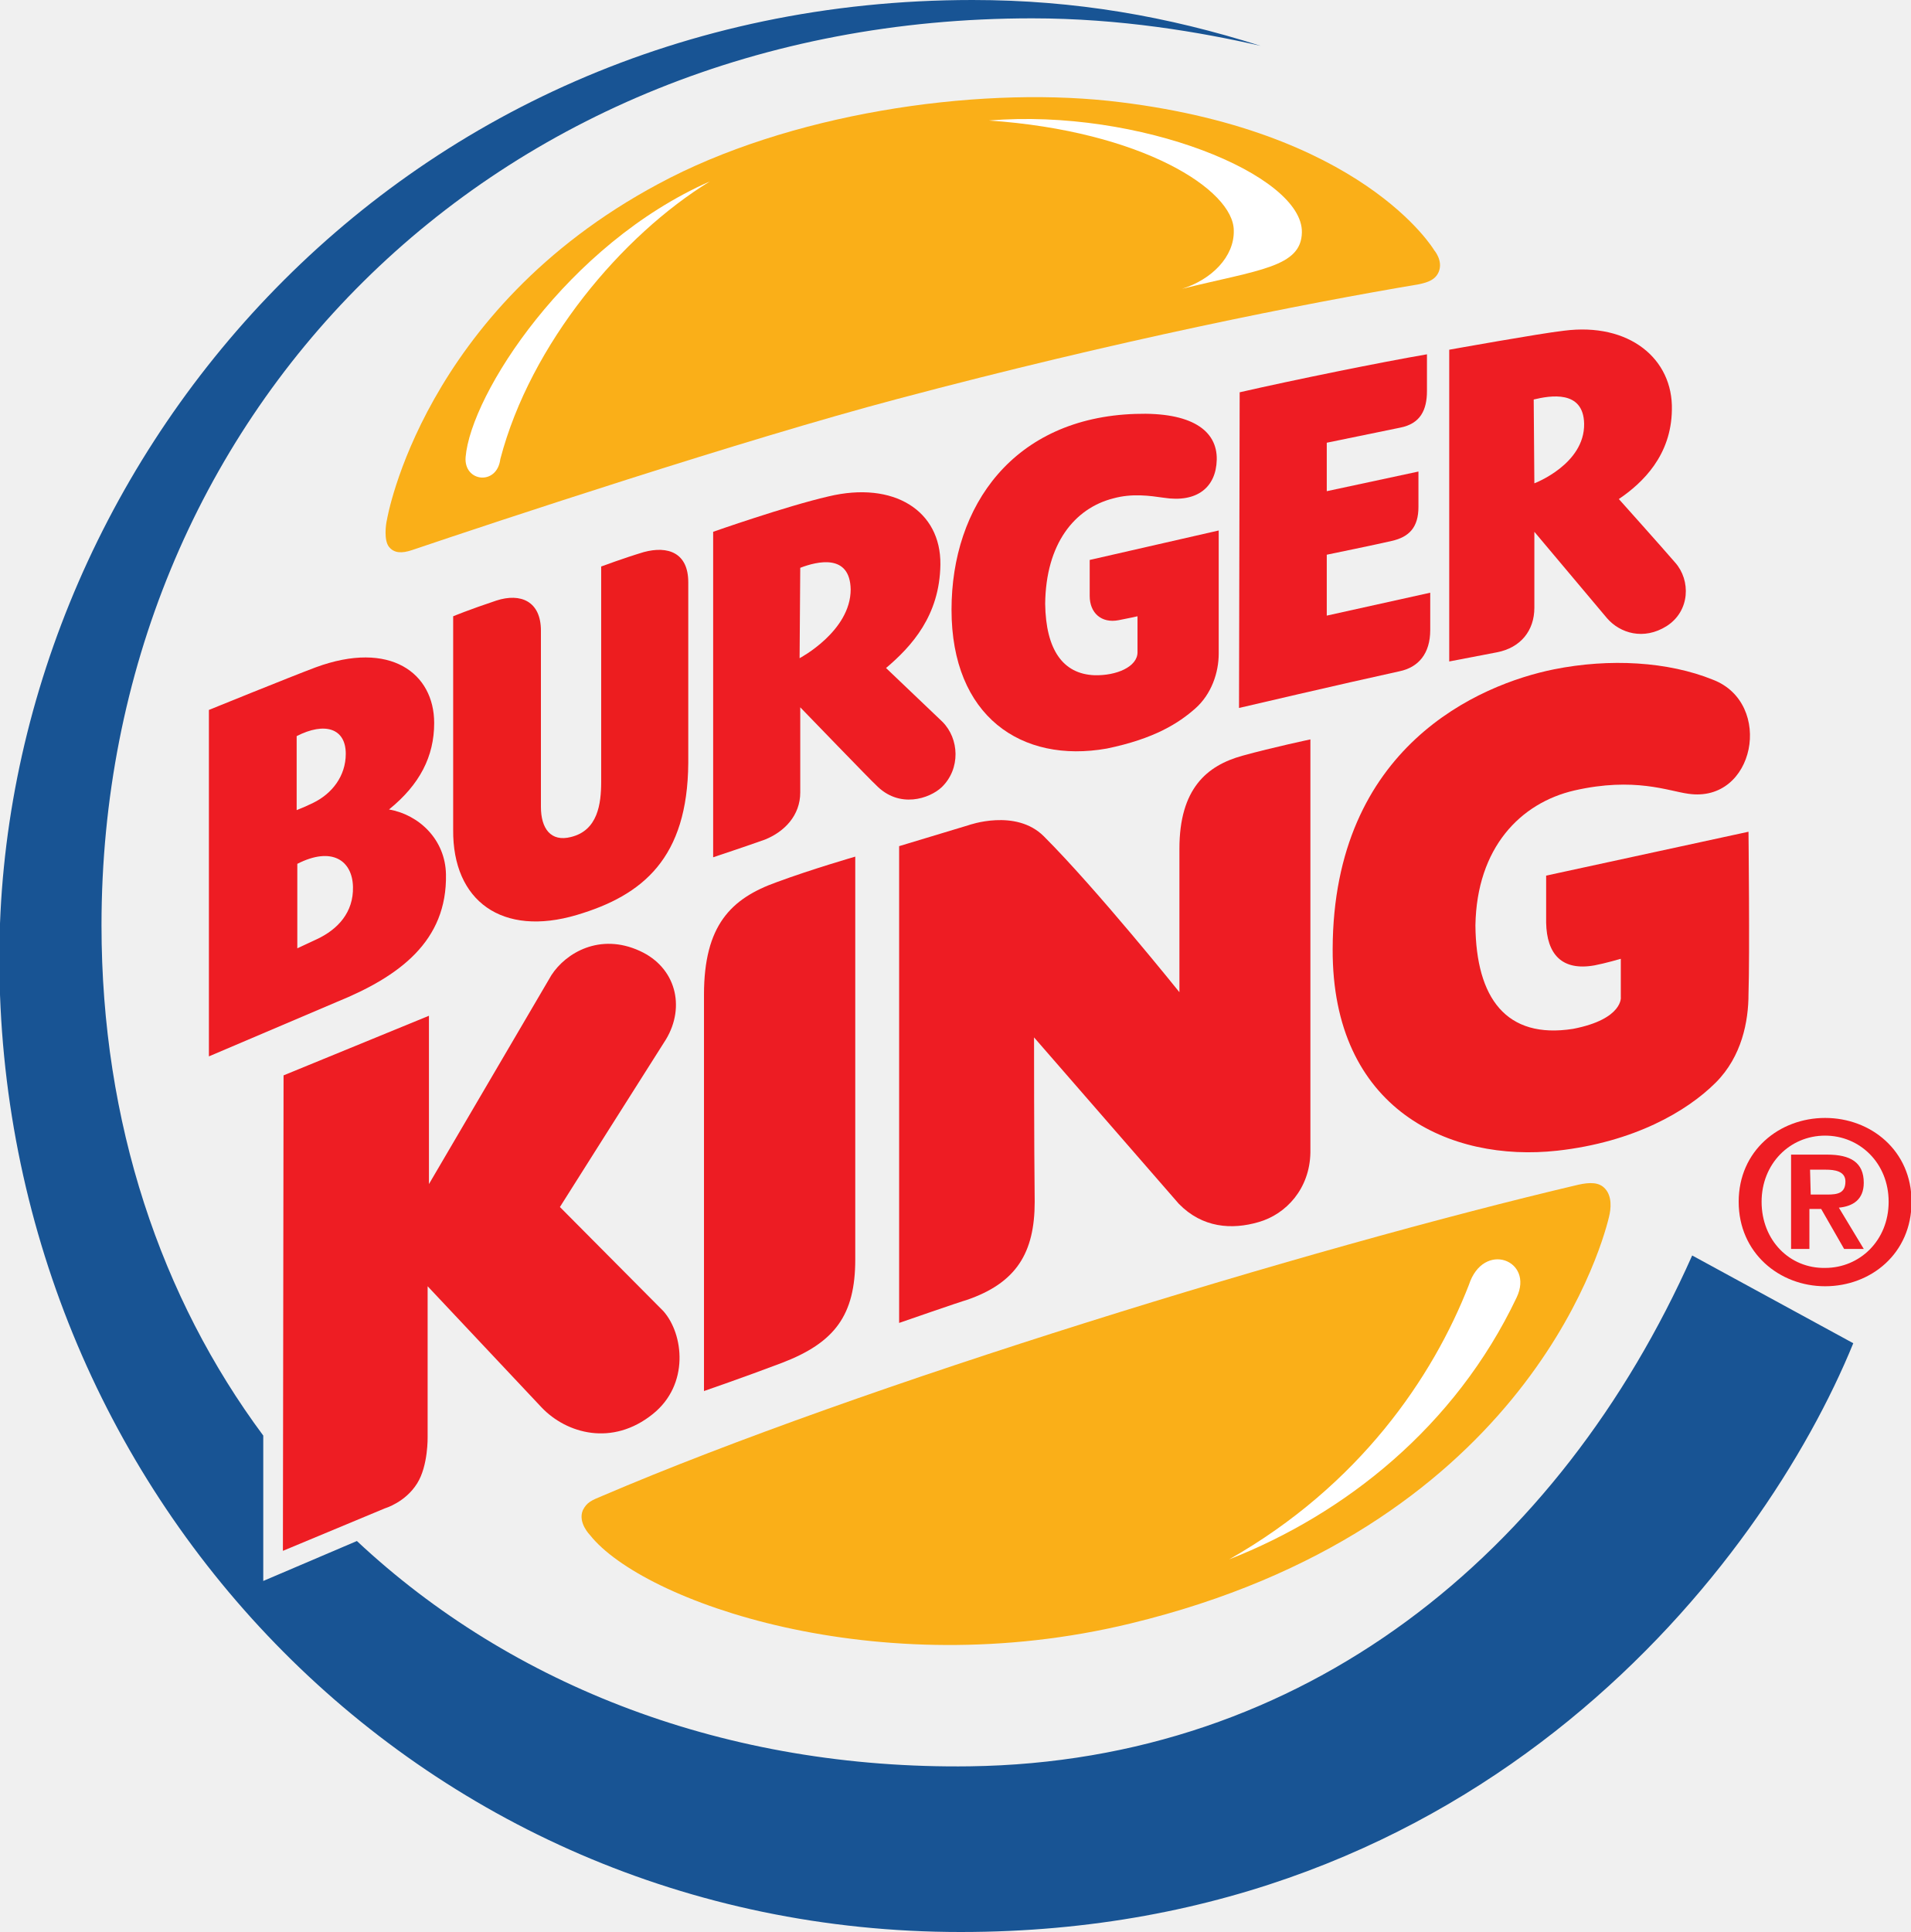
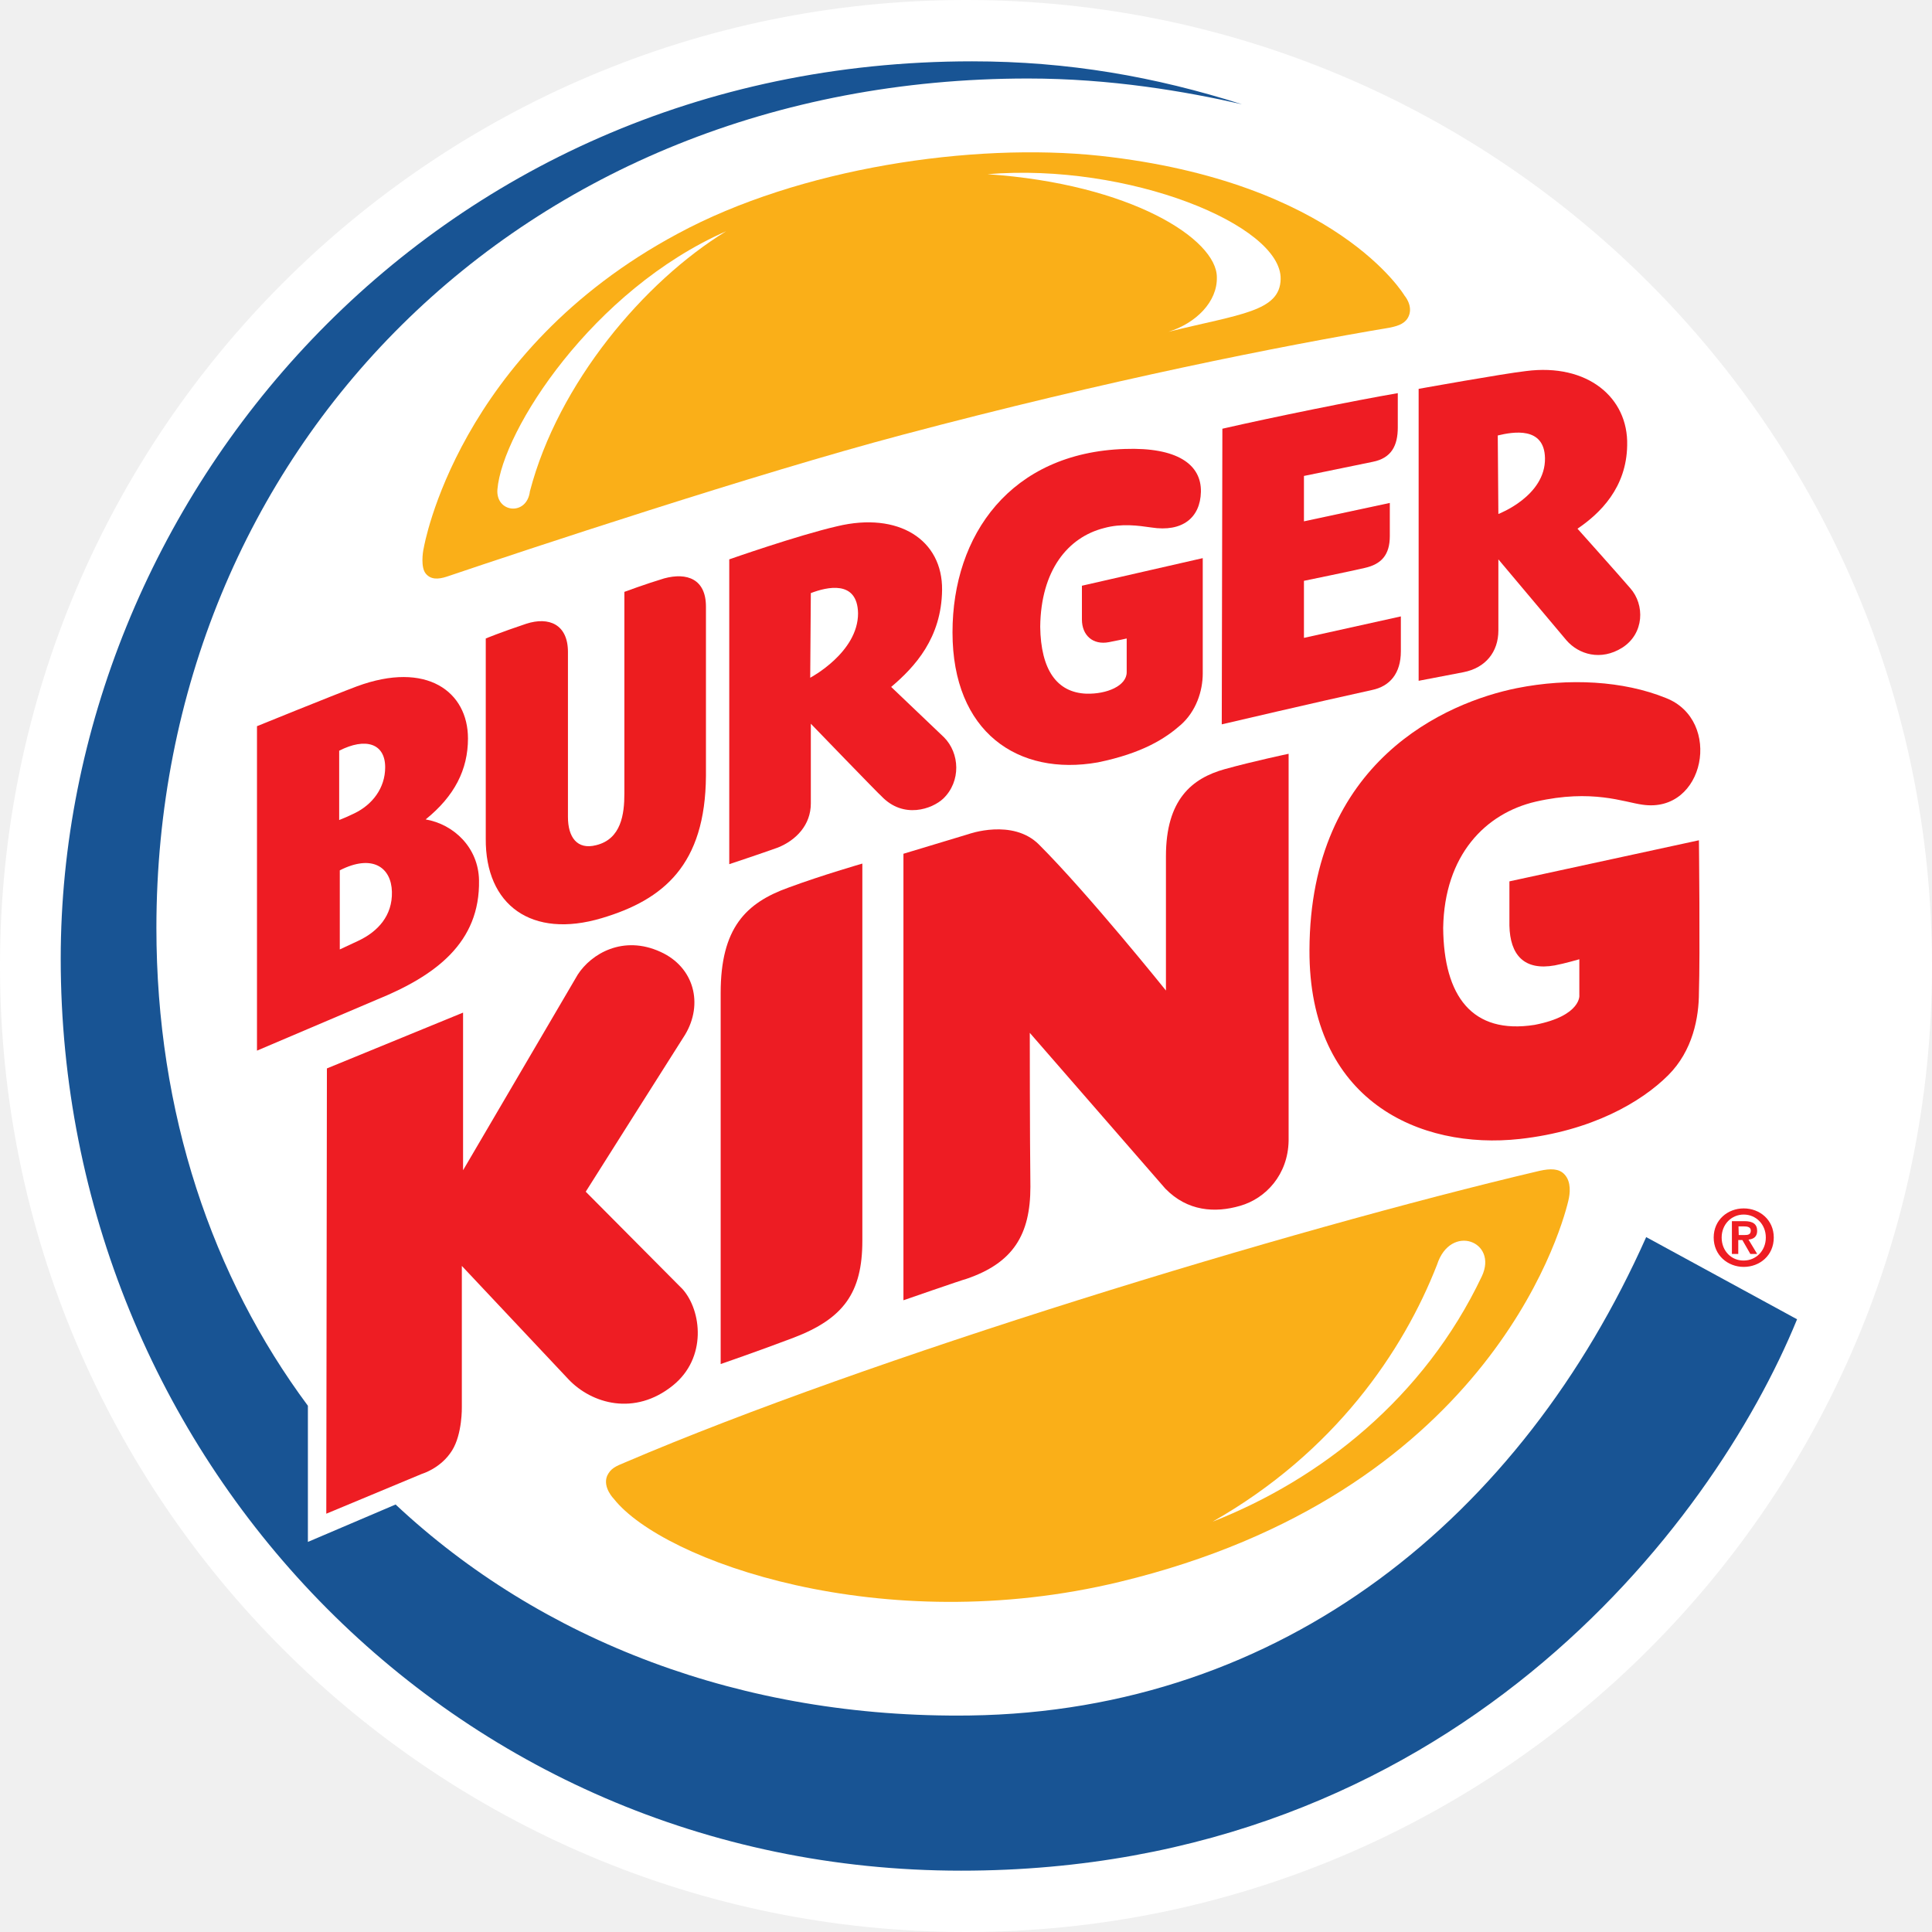
- <svg xmlns="http://www.w3.org/2000/svg" version="1.1" id="svg2200" x="0px" y="0px" viewBox="-98.5 -99.2 291.8 295" enable-background="new -98.5 -99.2 291.8 295" xml:space="preserve">
-   <path id="path11" fill="#FAAF18" d="M121.2-57.7c0.7-1.7-0.7-3.3-0.7-3.3s-11-18.6-49.7-22.8  c-20.8-2.2-49,2-68.8,12.7C-34-51.8-39.4-19.9-39.4-19.9c-0.2,0.8-0.5,3.2,0.3,4.2c0.8,1,2,1,3.5,0.5c12.7-4.3,50.4-16.8,74.2-23.1  c33.9-9,61.8-14.5,79.6-17.5C119.6-56.1,120.7-56.5,121.2-57.7" />
-   <path id="path13" fill="#185494" d="M159.9,92.5c-20.3,45.6-59.2,77.3-110.3,78  C12.5,171-20.3,158.3-44,136.1l-14.3,6.1l0-22.2c-15.6-21-24.7-47.7-24.7-77.9c0-77.5,59.3-138.5,142.1-138.5  c13.5,0,25.7,2.1,34.9,4.2c-14.2-4.5-28.3-7-44-7c-88.8,0-148.6,72-148.6,146.3c0,80.9,63.5,148.7,146.8,148.7  c79.6,0,122.5-56.1,136.3-89.9L159.9,92.5" />
-   <path id="path15" fill="#ED1D21" d="M139.3,76.5c11.7-1.3,19.8-6,24.2-10.4c4-4,5-9.4,5-13.5  c0.2-6,0-24.8,0-24.8l-30.9,6.7c0,0,0,2.3,0,7.2c0.1,4.8,2.4,7.4,7.4,6.5c1.6-0.3,4-1,4-1l0,5.9c0-0.2,0.5,3.3-7.3,4.8  c-10.2,1.6-14.8-4.7-14.9-15.8c0.2-11.9,6.9-18.7,15.1-20.6c9.2-2.1,14.4,0.1,17.4,0.5c10.2,1.5,13.1-13.8,3.8-17.4  c-6.9-2.8-15.8-3.3-24.3-1.6c-11.4,2.3-33.7,11.8-33.8,42.7C104.9,70.3,123,78.3,139.3,76.5" />
-   <path id="path17" fill="#EE1C23" d="M38.8,102.8c0,0,9.5-3.3,10.3-3.5c7.6-2.6,10.4-7.2,10.4-15  c-0.1-8.5-0.1-25.1-0.1-25.1l22.1,25.4c3.6,3.7,8.1,4,12.2,2.8c4.2-1.2,7.8-5.1,7.9-10.6c0-18.3,0-63.1,0-63.1s-5.7,1.2-10.4,2.5  c-5.4,1.5-9.6,5-9.6,14.2c0,3.2,0,21.9,0,21.9S69,36.6,60.9,28.5c-4.3-4.3-11.5-1.7-11.5-1.7l-10.6,3.2L38.8,102.8" />
-   <path id="path19" fill="#ED1C23" d="M32.1,31.6c0,0-6.6,1.9-12,3.9C13.1,38,9,42.1,9,52.7  c0,9.8,0,60.5,0,60.5s6.1-2.1,11.9-4.3c8.1-3.1,11.2-7.3,11.2-15.8C32.1,85.8,32.1,31.6,32.1,31.6" />
-   <path id="path21" fill="#EE1D23" d="M-0.8,46c-6.1-2.8-11.3,0.3-13.5,3.7l-18.7,31.9l0-25.7  L-55.2,65l-0.1,72.6l15.6-6.5c0,0,3.1-0.9,4.9-3.8c1.7-2.7,1.6-7.1,1.6-7.1l0-23l17.4,18.5c3.8,4,10.8,6,17,1  c5.6-4.5,4.7-12.2,1.6-15.7L-13,85.1c0,0,13.9-22,16.2-25.6C6.2,54.5,4.7,48.5-0.8,46" />
-   <path id="path23" fill="#FAAF18" d="M-9.5,131.4c-0.8,1.9,1.1,3.8,1.1,3.8  c8,10.1,43.7,22.9,82.5,13.5c59.2-14.3,71.7-56.2,73.1-62.1c0.3-1.2,0.5-3.1-0.6-4.3c-0.9-1-2.3-1-4.1-0.6  C101.3,91.4,33,112.3-6.5,129.2C-8.2,129.9-8.9,130.2-9.5,131.4" />
-   <path id="path25" fill="#EE1C23" d="M-44.6,36.2c-0.1-4-3.2-6.2-8.5-3.5l0,12.9c0,0,1.7-0.8,3-1.4  C-46.9,42.7-44.5,40.1-44.6,36.2 M-53.2,24.5c1-0.4,1.7-0.7,2.5-1.1c2.9-1.4,5-4.1,5-7.5c0-3.9-3.2-4.9-7.5-2.7  C-53.2,13.3-53.2,24.5-53.2,24.5z M-30.4,34.3c0.2,10.2-7.1,15.6-16.7,19.5l-19.5,8.3l0-52.9c0,0,12.3-5,16.3-6.5  c11.4-4.2,18.1,0.9,18.1,8.5c0,5.1-2.2,9.4-6.9,13.2C-34.5,25.2-30.5,29-30.4,34.3z" />
-   <path id="path27" fill="#ED1D1F" d="M6.6-10.3c0-4.5-3.1-5.6-6.8-4.6c-3,0.9-6.5,2.2-6.5,2.2  l0,32.9c0,3.3-0.5,7.4-4.6,8.4c-3.1,0.8-4.6-1.3-4.6-4.6l0-26.9c0-4.5-3.1-5.8-6.8-4.6c-4.2,1.4-6.6,2.4-6.6,2.4s0,23.3,0,32.6  c-0.1,10.9,7.5,16.4,18.9,13c10.1-3,16.9-8.7,17-23.2L6.6-10.3" />
-   <path id="path29" fill="#EE1C23" d="M115.2,3.3c2.9-0.6,4.7-2.7,4.7-6.3c0-3.2,0-5.7,0-5.7  l-15.8,3.5l0-9.3c0,0,7.8-1.6,9.9-2.1c2.7-0.6,4.1-2.1,4.1-5.2c0-2.9,0-5.4,0-5.4l-14,3l0-7.4c0,0,7.3-1.5,11.2-2.3  c3.1-0.6,4.1-2.7,4.1-5.6c0-1.9,0-5.6,0-5.6c-7,1.2-20.3,3.9-28.6,5.8L90.7,8.9C90.7,8.9,106.5,5.2,115.2,3.3" />
-   <path id="path31" fill="#EE1D23" d="M23.6,1.3c0,0,7.8-4.1,7.8-10.5c-0.1-5.5-5.1-4.3-7.7-3.3  L23.6,1.3 M23.7,8.8c0,0,0,9.2,0,13c0,3.5-2.4,6-5.4,7.2c0,0.1,0-0.1,0,0c-2.5,0.9-7.9,2.7-7.9,2.7l0-49.7c0,0,11.1-3.9,17.6-5.4  C38-25.8,45.2-21.2,45.1-13C45-5.2,40.7-0.5,36.8,2.8l8.6,8.2c2.6,2.6,2.8,7.2-0.1,10c-1.8,1.7-6.5,3.4-10.1-0.4  C35.1,20.6,23.7,8.8,23.7,8.8z" />
-   <path id="path33" fill="#EE1D23" d="M135.8-25.4c0,0,7.7-2.9,7.6-9.1c-0.1-5.2-5.2-4.3-7.7-3.7  L135.8-25.4 M122.8,1.8l0-47.6c0,0,13.9-2.5,17.5-2.9c10-1.3,16.7,4.3,16.5,12.1c-0.1,6.9-4.4,11.1-8.1,13.6c0,0,6.8,7.6,8.6,9.7  c2.4,2.7,2.3,7.4-1.3,9.7c-3.5,2.2-7.1,1.1-9.1-1.2L135.8-18c0,0,0,8.1,0,11.6c0,3.5-2.1,6.1-5.7,6.8L122.8,1.8L122.8,1.8z" />
-   <path id="path35" fill="#EE1D23" d="M87.6-18.2l-19.7,4.5c0,0,0,2.1,0,5.5c0,2.6,1.8,4.2,4.4,3.7  c1.6-0.3,2.9-0.6,2.9-0.6l0,5.5c0,2.2-3.2,3.6-6.6,3.5C63.8,3.7,61.2,0,61.1-7c0.1-9.2,4.5-14.6,10.4-16.1c2.9-0.8,5.6-0.4,7.7-0.1  c5.1,0.8,8-1.6,8.1-5.8c0.1-4.5-3.9-7.3-12.4-7C56.3-35.4,46.8-22,46.8-6.1c0,16.3,10.7,23.5,23.7,21.2c7.3-1.5,11-3.9,13.5-6.1  c2.5-2.2,3.6-5.5,3.6-8.4L87.6-18.2" />
-   <path id="path37" fill="#FFFFFF" d="M9.9-71.5C-11.9-61.9-26.6-39-27.4-29.4  c-0.3,3.8,4.8,4.4,5.3,0.3C-17.5-46.7-3.5-63.3,9.9-71.5" />
-   <path id="path39" fill="#FFFFFF" d="M82-55.1c11.7-2.9,18.2-3.3,18.3-8.6  c0.2-8.8-24.8-19-47.8-17.1c23.4,1.6,37.4,10.6,37.4,16.8C90-60,86.5-56.5,82-55.1" />
-   <path id="path41" fill="#FFFFFF" d="M89.2,138.9c17.6-6.9,34.5-20.2,43.9-40  c2.7-5.7-5.1-8.7-7.3-1.9C120.3,111.1,109.1,127.6,89.2,138.9" />
-   <path id="path43" fill="#EE1D23" d="M177.9,79.4h2.4c1.3,0,3,0.2,3,1.8c0,1.8-1.2,2-2.8,2h-2.5  L177.9,79.4 M175,91.5h2.8v-6.1h1.8l3.5,6.1h3l-3.8-6.3c2.1-0.2,3.8-1.2,3.8-3.8c0-3.1-2-4.3-5.6-4.3H175L175,91.5L175,91.5z   M167,84.3c0,7.8,6.2,12.9,13.2,12.9c7,0,13.2-5,13.2-12.9c0-7.8-6.2-12.8-13.2-12.8C173.2,71.5,167,76.5,167,84.3z M170.5,84.3  c0-5.8,4.3-10.1,9.7-10.1c5.3,0,9.7,4.2,9.7,10.1c0,5.9-4.4,10.1-9.7,10.1C174.8,94.5,170.5,90.2,170.5,84.3z" />
+ <svg xmlns="http://www.w3.org/2000/svg" version="1.1" id="svg2200" x="0px" y="0px" viewBox="-98.5 -99.2 315 315" enable-background="new -98.5 -99.2 291.8 295" xml:space="preserve" width="315" height="315">
+   <defs id="defs895" />
+   <circle style="opacity:1;fill:#ffffff;fill-opacity:1;fill-rule:evenodd;stroke:none;stroke-width:4.27;stroke-linecap:round;stroke-linejoin:bevel;stroke-miterlimit:4;stroke-dasharray:none;stroke-opacity:1" id="path4671" cx="59" cy="58.3" r="157.5" />
+   <path id="path11" d="m 131.2,-47.7 c 0.7,-1.7 -0.7,-3.3 -0.7,-3.3 0,0 -11,-18.6 -49.7,-22.8 -20.8,-2.2 -49,2 -68.8,12.7 -36,19.3 -41.4,51.2 -41.4,51.2 -0.2,0.8 -0.5,3.2 0.3,4.2 0.8,1 2,1 3.5,0.5 12.7,-4.3 50.4,-16.8 74.2,-23.1 33.9,-9 61.8,-14.5 79.6,-17.5 1.4,-0.3 2.5,-0.7 3,-1.9" style="fill:#faaf18" />
+   <path id="path13" d="m 169.9,102.5 c -20.3,45.6 -59.2,77.3 -110.3,78 C 22.5,181 -10.3,168.3 -34,146.1 l -14.3,6.1 V 130 C -63.9,109 -73,82.3 -73,52.1 -73,-25.4 -13.7,-86.4 69.1,-86.4 c 13.5,0 25.7,2.1 34.9,4.2 -14.2,-4.5 -28.3,-7 -44,-7 -88.8,0 -148.6,72 -148.6,146.3 C -88.6,138 -25.1,205.8 58.2,205.8 c 79.6,0 122.5,-56.1 136.3,-89.9 l -24.6,-13.4" style="fill:#185494" />
+   <path id="path15" d="m 149.3,86.5 c 11.7,-1.3 19.8,-6 24.2,-10.4 4,-4 5,-9.4 5,-13.5 0.2,-6 0,-24.8 0,-24.8 l -30.9,6.7 c 0,0 0,2.3 0,7.2 0.1,4.8 2.4,7.4 7.4,6.5 1.6,-0.3 4,-1 4,-1 v 5.9 c 0,-0.2 0.5,3.3 -7.3,4.8 -10.2,1.6 -14.8,-4.7 -14.9,-15.8 0.2,-11.9 6.9,-18.7 15.1,-20.6 9.2,-2.1 14.4,0.1 17.4,0.5 10.2,1.5 13.1,-13.8 3.8,-17.4 -6.9,-2.8 -15.8,-3.3 -24.3,-1.6 -11.4,2.3 -33.7,11.8 -33.8,42.7 -0.1,24.6 18,32.6 34.3,30.8" style="fill:#ed1d21" />
+   <path id="path17" d="m 48.8,112.8 c 0,0 9.5,-3.3 10.3,-3.5 7.6,-2.6 10.4,-7.2 10.4,-15 -0.1,-8.5 -0.1,-25.1 -0.1,-25.1 l 22.1,25.4 c 3.6,3.7 8.1,4 12.2,2.8 4.2,-1.2 7.8,-5.1 7.9,-10.6 0,-18.3 0,-63.1 0,-63.1 0,0 -5.7,1.2 -10.4,2.5 -5.4,1.5 -9.6,5 -9.6,14.2 0,3.2 0,21.9 0,21.9 0,0 -12.6,-15.7 -20.7,-23.8 -4.3,-4.3 -11.5,-1.7 -11.5,-1.7 l -10.6,3.2 V 112.8" style="fill:#ee1c23" />
+   <path id="path19" d="m 42.1,41.6 c 0,0 -6.6,1.9 -12,3.9 -7,2.5 -11.1,6.6 -11.1,17.2 0,9.8 0,60.5 0,60.5 0,0 6.1,-2.1 11.9,-4.3 8.1,-3.1 11.2,-7.3 11.2,-15.8 0,-7.3 0,-61.5 0,-61.5" style="fill:#ed1c23" />
+   <path id="path21" d="m 9.2,56 c -6.1,-2.8 -11.3,0.3 -13.5,3.7 l -18.7,31.9 v -25.7 l -22.2,9.1 -0.1,72.6 15.6,-6.5 c 0,0 3.1,-0.9 4.9,-3.8 1.7,-2.7 1.6,-7.1 1.6,-7.1 v -23 l 17.4,18.5 c 3.8,4 10.8,6 17,1 5.6,-4.5 4.7,-12.2 1.6,-15.7 L -3,95.1 c 0,0 13.9,-22 16.2,-25.6 3,-5 1.5,-11 -4,-13.5" style="fill:#ee1d23" />
+   <path id="path23" d="m 0.5,141.4 c -0.8,1.9 1.1,3.8 1.1,3.8 8,10.1 43.7,22.9 82.5,13.5 59.2,-14.3 71.7,-56.2 73.1,-62.1 0.3,-1.2 0.5,-3.1 -0.6,-4.3 -0.9,-1 -2.3,-1 -4.1,-0.6 C 111.3,101.4 43,122.3 3.5,139.2 c -1.7,0.7 -2.4,1 -3,2.2" style="fill:#faaf18" />
+   <path id="path25" d="m -34.6,46.2 c -0.1,-4 -3.2,-6.2 -8.5,-3.5 v 12.9 c 0,0 1.7,-0.8 3,-1.4 3.2,-1.5 5.6,-4.1 5.5,-8 m -8.6,-11.7 c 1,-0.4 1.7,-0.7 2.5,-1.1 2.9,-1.4 5,-4.1 5,-7.5 0,-3.9 -3.2,-4.9 -7.5,-2.7 0,0.1 0,11.3 0,11.3 z m 22.8,9.8 c 0.2,10.2 -7.1,15.6 -16.7,19.5 l -19.5,8.3 v -52.9 c 0,0 12.3,-5 16.3,-6.5 11.4,-4.2 18.1,0.9 18.1,8.5 0,5.1 -2.2,9.4 -6.9,13.2 4.6,0.8 8.6,4.6 8.7,9.9 z" style="fill:#ee1c23" />
+   <path id="path27" d="m 16.6,-0.3 c 0,-4.5 -3.1,-5.6 -6.8,-4.6 -3,0.9 -6.5,2.2 -6.5,2.2 v 32.9 c 0,3.3 -0.5,7.4 -4.6,8.4 -3.1,0.8 -4.6,-1.3 -4.6,-4.6 v -26.9 c 0,-4.5 -3.1,-5.8 -6.8,-4.6 -4.2,1.4 -6.6,2.4 -6.6,2.4 0,0 0,23.3 0,32.6 -0.1,10.9 7.5,16.4 18.9,13 10.1,-3 16.9,-8.7 17,-23.2 v -27.6" style="fill:#ed1d1f" />
+   <path id="path29" d="m 125.2,13.3 c 2.9,-0.6 4.7,-2.7 4.7,-6.3 0,-3.2 0,-5.7 0,-5.7 l -15.8,3.5 v -9.3 c 0,0 7.8,-1.6 9.9,-2.1 2.7,-0.6 4.1,-2.1 4.1,-5.2 0,-2.9 0,-5.4 0,-5.4 l -14,3 v -7.4 c 0,0 7.3,-1.5 11.2,-2.3 3.1,-0.6 4.1,-2.7 4.1,-5.6 0,-1.9 0,-5.6 0,-5.6 -7,1.2 -20.3,3.9 -28.6,5.8 l -0.1,48.2 c 0,0 15.8,-3.7 24.5,-5.6" style="fill:#ee1c23" />
+   <path id="path31" d="m 33.6,11.3 c 0,0 7.8,-4.1 7.8,-10.5 -0.1,-5.5 -5.1,-4.3 -7.7,-3.3 l -0.1,13.8 m 0.1,7.5 c 0,0 0,9.2 0,13 0,3.5 -2.4,6 -5.4,7.2 0,0.1 0,-0.1 0,0 -2.5,0.9 -7.9,2.7 -7.9,2.7 v -49.7 c 0,0 11.1,-3.9 17.6,-5.4 10,-2.4 17.2,2.2 17.1,10.4 -0.1,7.8 -4.4,12.5 -8.3,15.8 l 8.6,8.2 c 2.6,2.6 2.8,7.2 -0.1,10 -1.8,1.7 -6.5,3.4 -10.1,-0.4 -0.1,0 -11.5,-11.8 -11.5,-11.8 z" style="fill:#ee1d23" />
+   <path id="path33" d="m 145.8,-15.4 c 0,0 7.7,-2.9 7.6,-9.1 -0.1,-5.2 -5.2,-4.3 -7.7,-3.7 l 0.1,12.8 m -13,27.2 v -47.6 c 0,0 13.9,-2.5 17.5,-2.9 10,-1.3 16.7,4.3 16.5,12.1 -0.1,6.9 -4.4,11.1 -8.1,13.6 0,0 6.8,7.6 8.6,9.7 2.4,2.7 2.3,7.4 -1.3,9.7 -3.5,2.2 -7.1,1.1 -9.1,-1.2 l -11.1,-13.2 c 0,0 0,8.1 0,11.6 0,3.5 -2.1,6.1 -5.7,6.8 z" style="fill:#ee1d23" />
+   <path id="path35" d="m 97.6,-8.2 -19.7,4.5 c 0,0 0,2.1 0,5.5 0,2.6 1.8,4.2 4.4,3.7 1.6,-0.3 2.9,-0.6 2.9,-0.6 v 5.5 c 0,2.2 -3.2,3.6 -6.6,3.5 -4.8,-0.2 -7.4,-3.9 -7.5,-10.9 0.1,-9.2 4.5,-14.6 10.4,-16.1 2.9,-0.8 5.6,-0.4 7.7,-0.1 5.1,0.8 8,-1.6 8.1,-5.8 0.1,-4.5 -3.9,-7.3 -12.4,-7 -18.6,0.6 -28.1,14 -28.1,29.9 0,16.3 10.7,23.5 23.7,21.2 7.3,-1.5 11,-3.9 13.5,-6.1 2.5,-2.2 3.6,-5.5 3.6,-8.4 v -18.8" style="fill:#ee1d23" />
+   <path id="path37" d="m 19.9,-61.5 c -21.8,9.6 -36.5,32.5 -37.3,42.1 -0.3,3.8 4.8,4.4 5.3,0.3 4.6,-17.6 18.6,-34.2 32,-42.4" style="fill:#ffffff" />
+   <path id="path39" d="m 92,-45.1 c 11.7,-2.9 18.2,-3.3 18.3,-8.6 0.2,-8.8 -24.8,-19 -47.8,-17.1 23.4,1.6 37.4,10.6 37.4,16.8 0.1,4 -3.4,7.5 -7.9,8.9" style="fill:#ffffff" />
+   <path id="path41" d="m 99.2,148.9 c 17.6,-6.9 34.5,-20.2 43.9,-40 2.7,-5.7 -5.1,-8.7 -7.3,-1.9 -5.5,14.1 -16.7,30.6 -36.6,41.9" style="fill:#ffffff" />
+   <path id="path43" d="m 184.951,100.755 h 0.891 c 0.482,0 1.113,0.074 1.113,0.668 0,0.668 -0.445,0.742 -1.039,0.742 h -0.928 l -0.037,-1.41 m -1.076,4.49 h 1.039 v -2.264 h 0.668 l 1.299,2.264 h 1.113 l -1.41,-2.338 c 0.779,-0.074 1.41,-0.445 1.41,-1.41 0,-1.15 -0.742,-1.596 -2.078,-1.596 h -2.041 z m -2.969,-2.672 c 0,2.894 2.301,4.787 4.898,4.787 2.598,0 4.898,-1.855 4.898,-4.787 0,-2.895 -2.301,-4.75 -4.898,-4.75 -2.598,0 -4.898,1.855 -4.898,4.75 z m 1.299,0 c 0,-2.152 1.596,-3.748 3.6,-3.748 1.967,0 3.6,1.559 3.6,3.748 0,2.189 -1.633,3.748 -3.6,3.748 -2.004,0.037 -3.6,-1.559 -3.6,-3.748 z" style="fill:#ee1d23;stroke-width:0.371" />
</svg>
